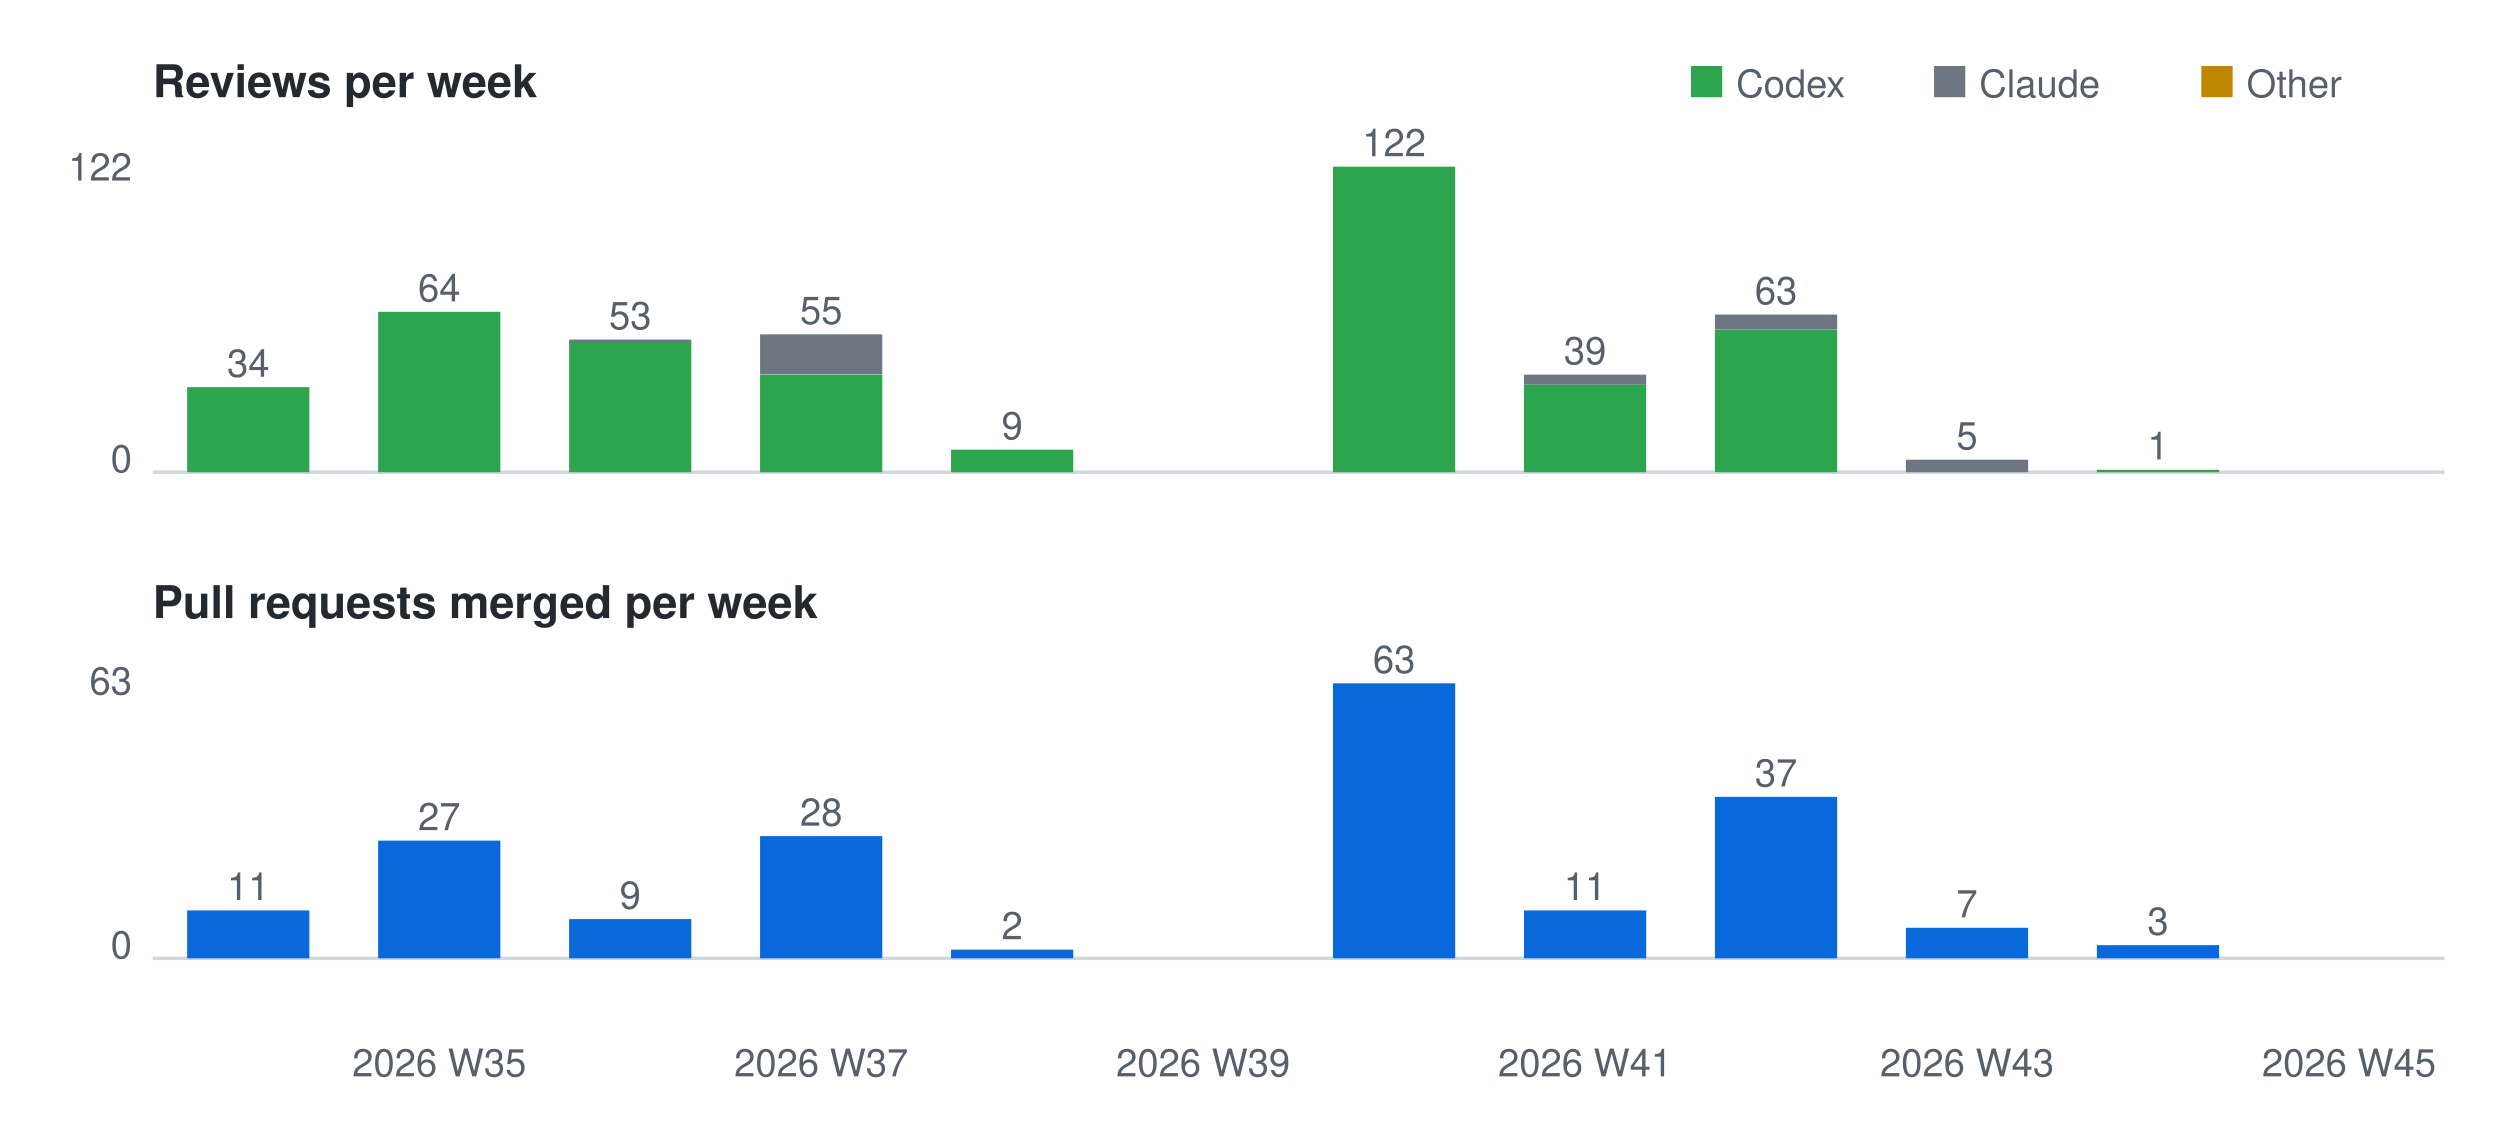
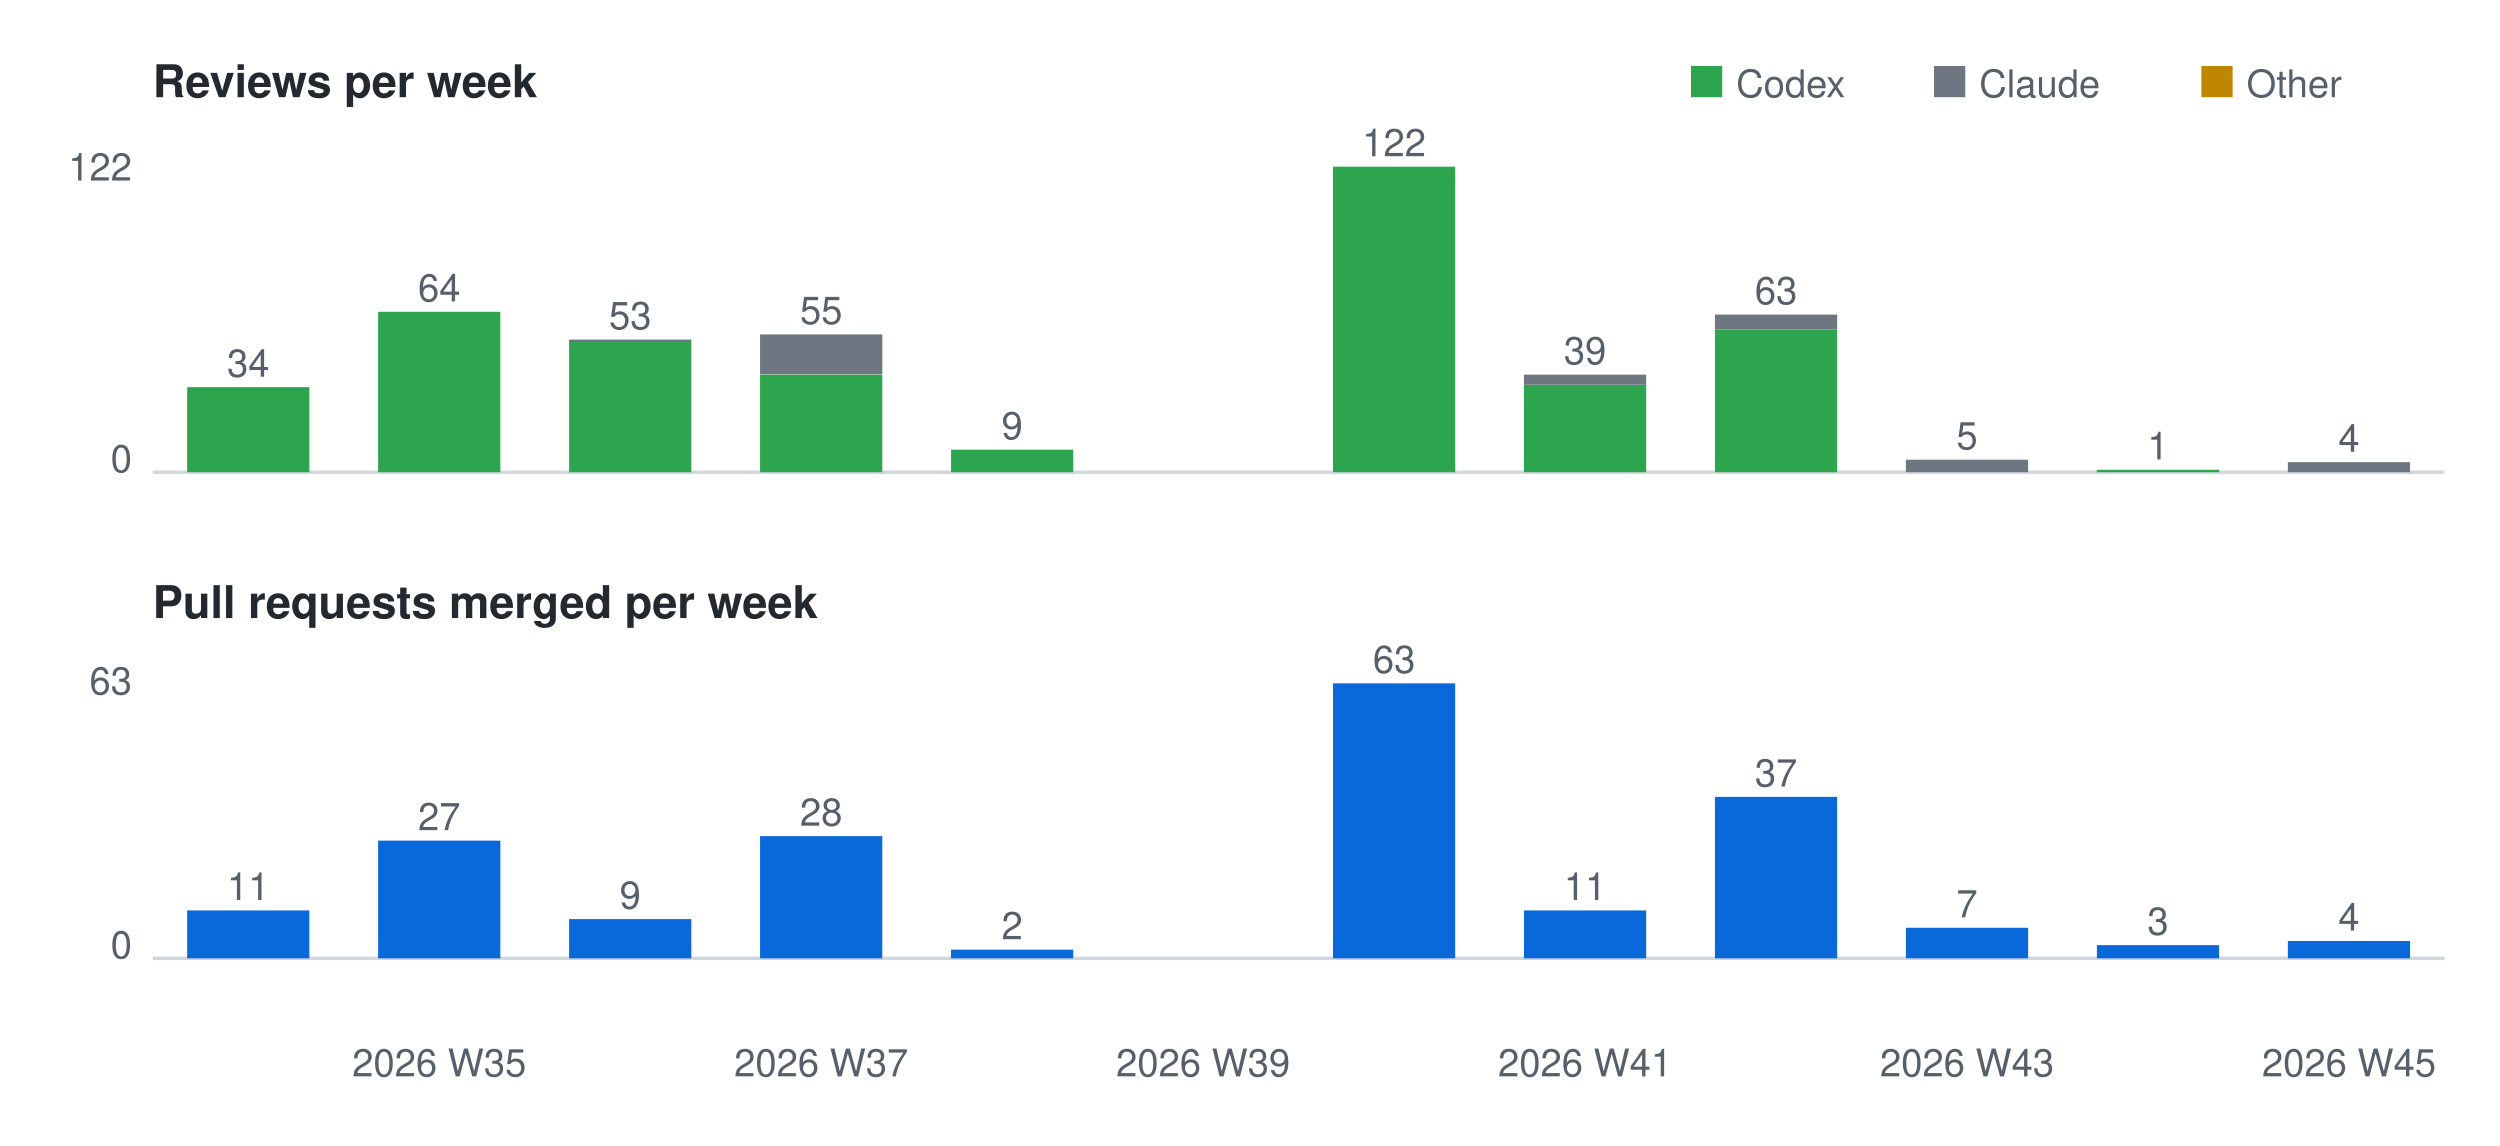
<svg xmlns="http://www.w3.org/2000/svg" width="720" height="330" viewBox="0 0 720 330" role="img" aria-label="Weekly reviews and merged pull requests">
  <style>text{font:11px -apple-system,Segoe UI,Helvetica,Arial,sans-serif;fill:#57606a}.t{font-size:13px;font-weight:600;fill:#24292f}.g{stroke:#d0d7de}.c{fill:#2da44e}.l{fill:#6e7781}.o{fill:#bf8700}.m{fill:#0969da}@media (prefers-color-scheme:dark){text{fill:#8b949e}.t{fill:#e6edf3}.g{stroke:#30363d}.c{fill:#3fb950}.l{fill:#8b949e}.o{fill:#d29922}.m{fill:#58a6ff}}</style>
  <text class="t" x="44" y="28">Reviews per week</text>
  <line class="g" x1="44" y1="136" x2="704" y2="136" />
  <text x="38" y="52" text-anchor="end">122</text>
  <text x="38" y="136" text-anchor="end">0</text>
  <rect class="c" x="53.9" y="111.5" width="35.2" height="24.5" />
  <text x="71.5" y="108.5" text-anchor="middle">34</text>
  <rect class="c" x="108.9" y="89.8" width="35.2" height="46.2" />
  <text x="126.5" y="86.8" text-anchor="middle">64</text>
  <rect class="c" x="163.9" y="98.5" width="35.2" height="37.5" />
  <rect class="l" x="163.9" y="97.8" width="35.2" height="0.7" />
  <text x="181.5" y="94.8" text-anchor="middle">53</text>
  <rect class="c" x="218.9" y="107.9" width="35.2" height="28.1" />
  <rect class="l" x="218.9" y="96.3" width="35.2" height="11.5" />
  <text x="236.5" y="93.3" text-anchor="middle">55</text>
  <rect class="c" x="273.9" y="129.5" width="35.2" height="6.5" />
  <text x="291.5" y="126.5" text-anchor="middle">9</text>
  <rect class="c" x="383.9" y="48.0" width="35.2" height="88.0" />
  <text x="401.5" y="45.0" text-anchor="middle">122</text>
  <rect class="c" x="438.9" y="110.8" width="35.2" height="25.2" />
  <rect class="l" x="438.9" y="107.9" width="35.2" height="2.9" />
  <text x="456.5" y="104.9" text-anchor="middle">39</text>
  <rect class="c" x="493.9" y="94.9" width="35.2" height="41.1" />
  <rect class="l" x="493.9" y="90.6" width="35.2" height="4.3" />
  <text x="511.5" y="87.6" text-anchor="middle">63</text>
  <rect class="l" x="548.9" y="132.4" width="35.2" height="3.6" />
  <text x="566.5" y="129.4" text-anchor="middle">5</text>
  <rect class="c" x="603.9" y="135.3" width="35.2" height="0.7" />
  <text x="621.5" y="132.3" text-anchor="middle">1</text>
+   <rect class="l" x="658.9" y="133.1" width="35.2" height="2.9" />
+   <text x="676.5" y="130.1" text-anchor="middle">4</text>
  <rect class="o" x="634" y="19" width="9" height="9" />
  <text x="647" y="28">Other</text>
  <rect class="l" x="557" y="19" width="9" height="9" />
  <text x="570" y="28">Claude</text>
  <rect class="c" x="487" y="19" width="9" height="9" />
  <text x="500" y="28">Codex</text>
  <text class="t" x="44" y="178">Pull requests merged per week</text>
  <line class="g" x1="44" y1="276" x2="704" y2="276" />
  <text x="38" y="200" text-anchor="end">63</text>
  <text x="38" y="276" text-anchor="end">0</text>
  <rect class="m" x="53.9" y="262.2" width="35.2" height="13.8" />
  <text x="71.5" y="259.2" text-anchor="middle">11</text>
  <rect class="m" x="108.9" y="242.1" width="35.2" height="33.9" />
  <text x="126.5" y="239.1" text-anchor="middle">27</text>
  <rect class="m" x="163.9" y="264.7" width="35.2" height="11.3" />
  <text x="181.5" y="261.7" text-anchor="middle">9</text>
  <rect class="m" x="218.9" y="240.8" width="35.2" height="35.2" />
  <text x="236.5" y="237.8" text-anchor="middle">28</text>
  <rect class="m" x="273.9" y="273.5" width="35.2" height="2.5" />
  <text x="291.5" y="270.5" text-anchor="middle">2</text>
  <rect class="m" x="383.9" y="196.8" width="35.2" height="79.2" />
  <text x="401.5" y="193.8" text-anchor="middle">63</text>
  <rect class="m" x="438.9" y="262.2" width="35.2" height="13.8" />
  <text x="456.5" y="259.2" text-anchor="middle">11</text>
  <rect class="m" x="493.9" y="229.5" width="35.2" height="46.5" />
  <text x="511.5" y="226.5" text-anchor="middle">37</text>
  <rect class="m" x="548.9" y="267.2" width="35.2" height="8.8" />
  <text x="566.5" y="264.2" text-anchor="middle">7</text>
  <rect class="m" x="603.9" y="272.2" width="35.2" height="3.8" />
  <text x="621.5" y="269.2" text-anchor="middle">3</text>
+   <rect class="m" x="658.9" y="271.0" width="35.2" height="5.0" />
+   <text x="676.5" y="268.0" text-anchor="middle">4</text>
  <text x="126.5" y="310" text-anchor="middle">2026 W35</text>
  <text x="236.5" y="310" text-anchor="middle">2026 W37</text>
  <text x="346.5" y="310" text-anchor="middle">2026 W39</text>
  <text x="456.5" y="310" text-anchor="middle">2026 W41</text>
  <text x="566.5" y="310" text-anchor="middle">2026 W43</text>
  <text x="676.5" y="310" text-anchor="middle">2026 W45</text>
</svg>
